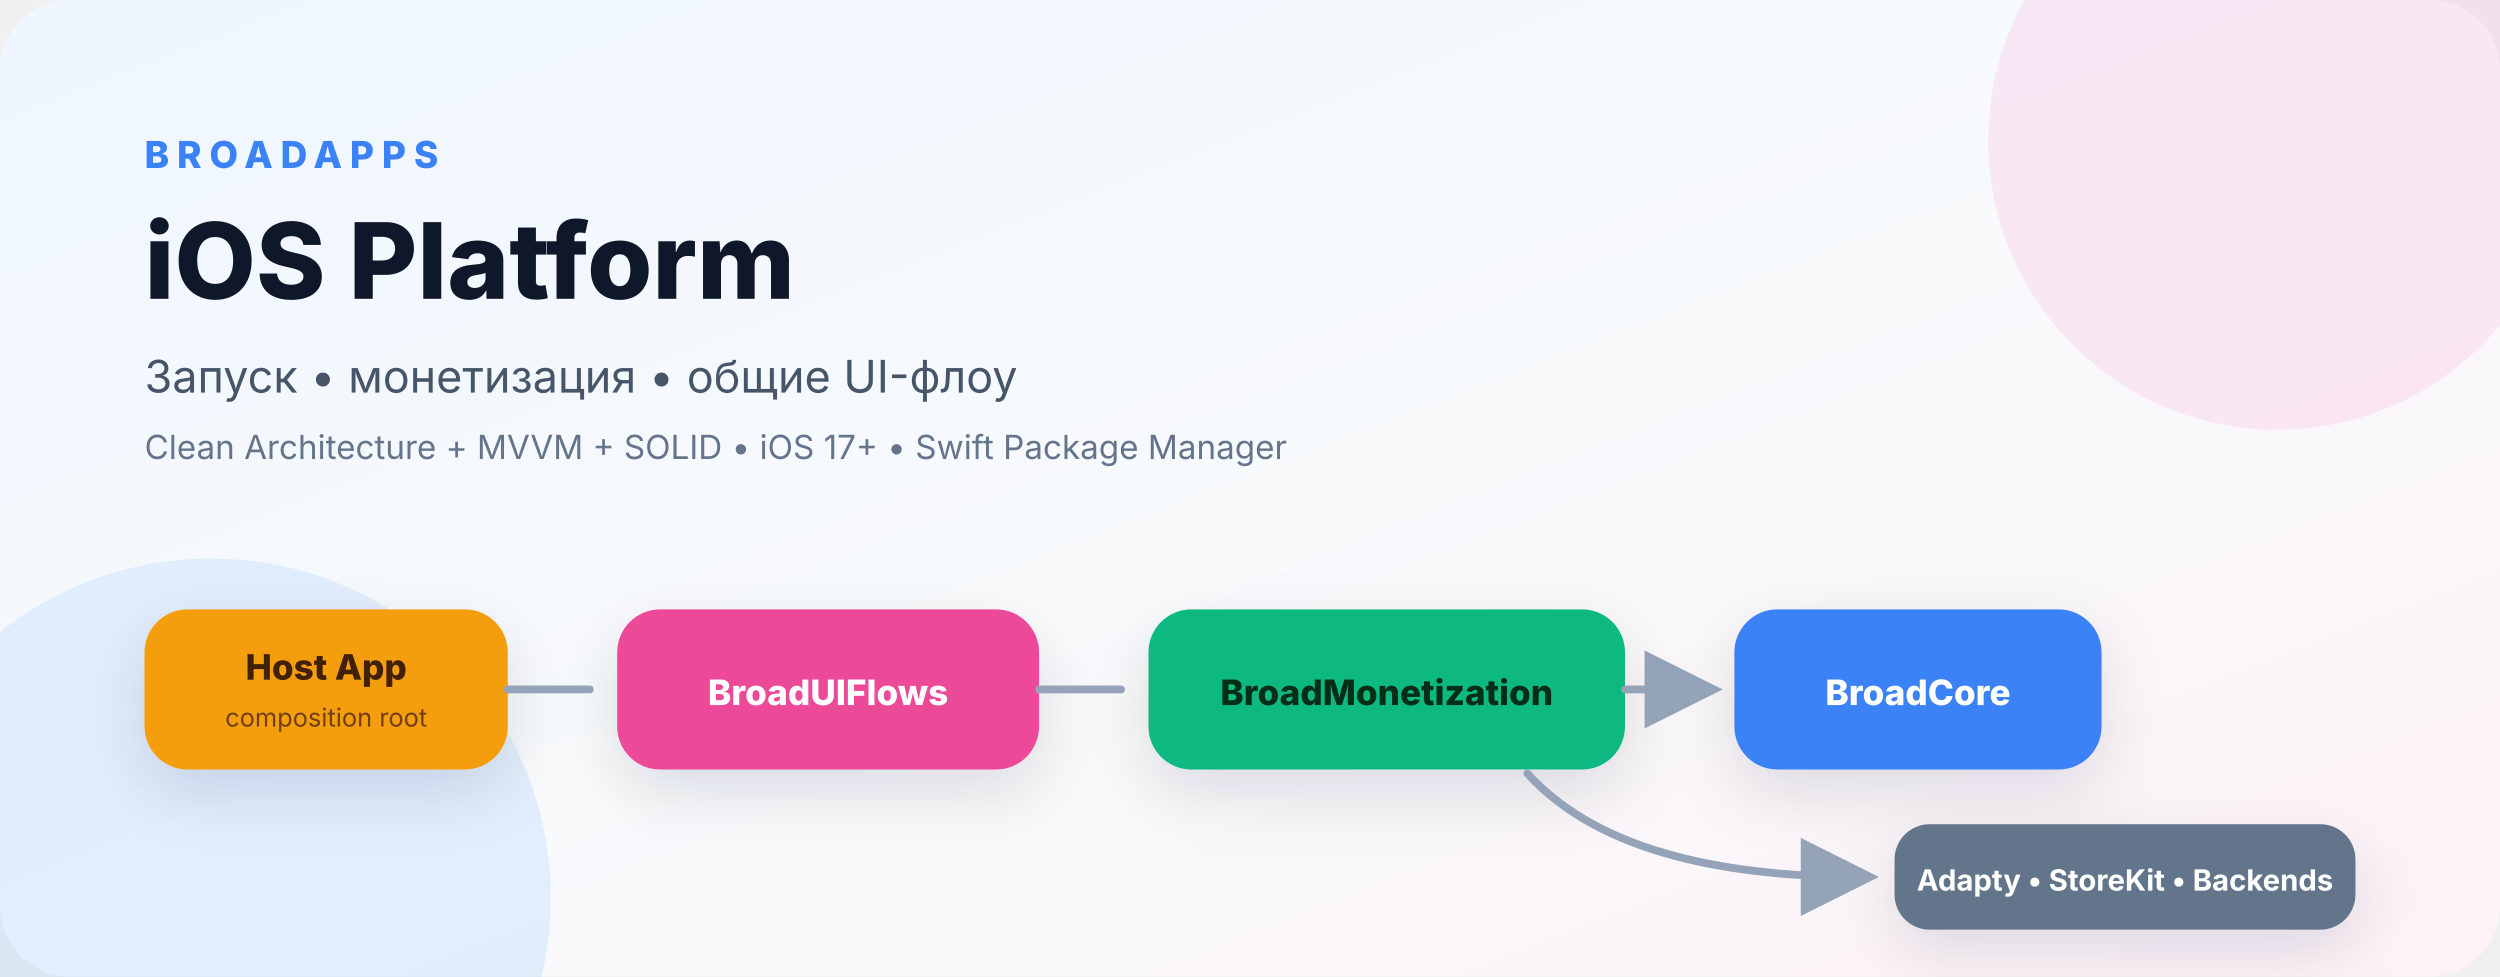
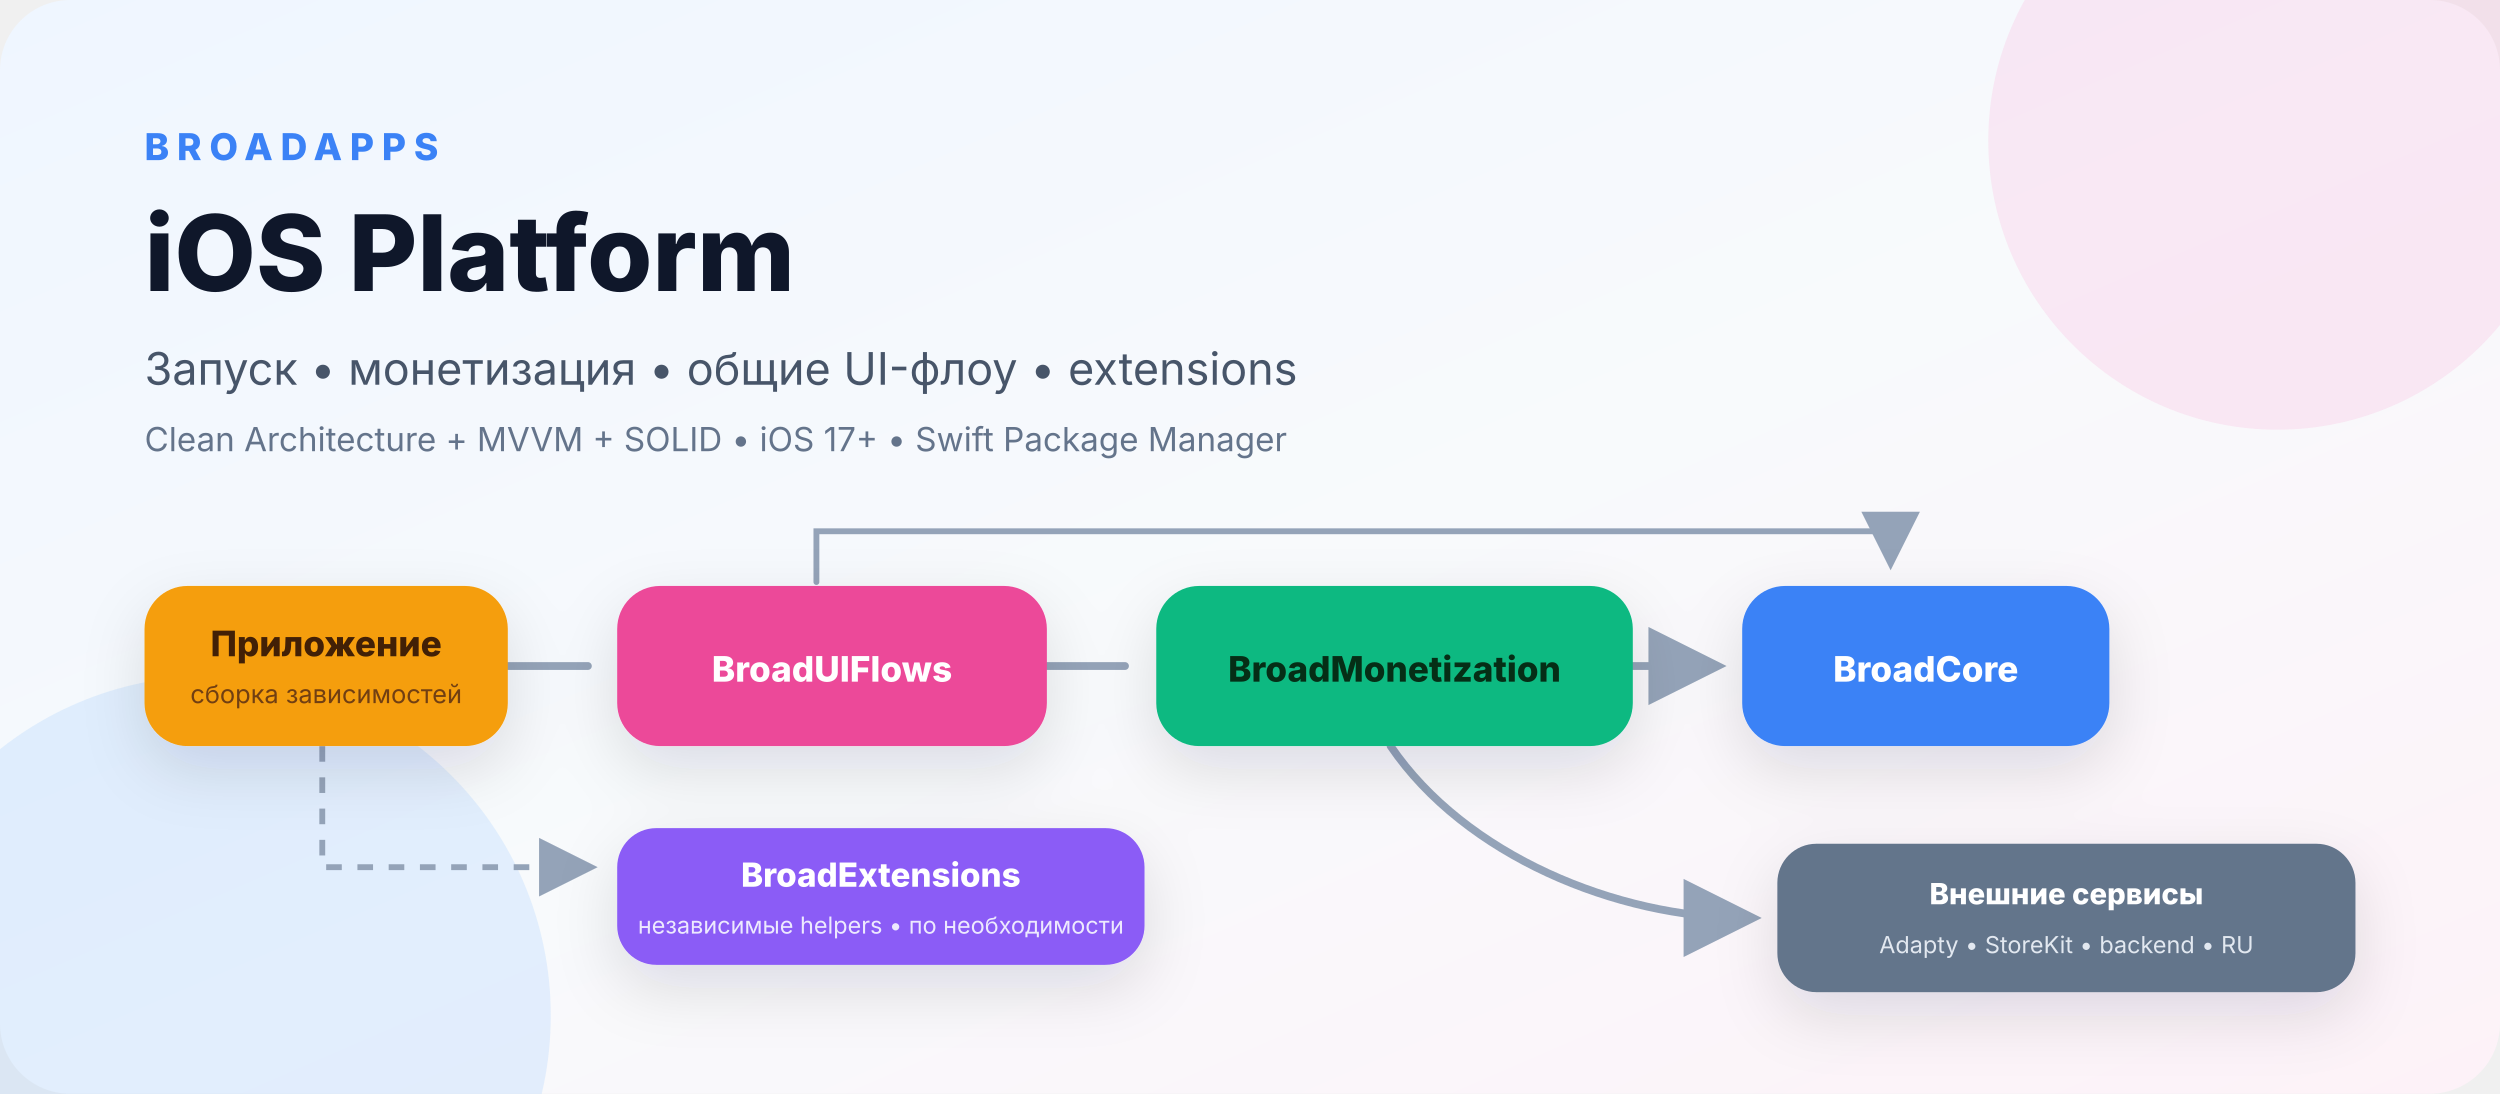
- <svg xmlns="http://www.w3.org/2000/svg" width="1280" height="500" viewBox="0 0 1280 500" role="img" aria-labelledby="title description">
+ <svg xmlns="http://www.w3.org/2000/svg" width="1280" height="560" viewBox="0 0 1280 560" role="img" aria-labelledby="title description">
  <defs>
    <linearGradient id="background" x1="0" y1="0" x2="1" y2="1">
      <stop offset="0" stop-color="#EFF6FF" />
      <stop offset="0.52" stop-color="#F8FAFC" />
      <stop offset="1" stop-color="#FDF2F8" />
    </linearGradient>
    <filter id="shadow" x="-25%" y="-30%" width="150%" height="170%">
      <feDropShadow dx="0" dy="12" stdDeviation="16" flood-color="#0F172A" flood-opacity="0.12" />
    </filter>
    <marker id="arrow" markerWidth="10" markerHeight="10" refX="8" refY="5" orient="auto">
      <path d="M0 0L10 5L0 10Z" fill="#94A3B8" />
    </marker>
  </defs>
-   <rect width="1280" height="500" rx="36" fill="url(#background)" />
+   <rect width="1280" height="560" rx="36" fill="url(#background)" />
  <circle cx="1166" cy="72" r="148" fill="#F9A8D4" opacity="0.22" />
-   <circle cx="108" cy="460" r="174" fill="#93C5FD" opacity="0.22" />
-   <text x="74" y="86" fill="#3B82F6" font-family="-apple-system,BlinkMacSystemFont,Segoe UI,sans-serif" font-size="19" font-weight="800" letter-spacing="4">BROADAPPS</text>
-   <text x="74" y="153" fill="#0F172A" font-family="-apple-system,BlinkMacSystemFont,Segoe UI,sans-serif" font-size="54" font-weight="800">iOS Platform</text>
-   <text x="74" y="201" fill="#475569" font-family="-apple-system,BlinkMacSystemFont,Segoe UI,sans-serif" font-size="23">Запуск • монетизация • общие UI-флоу</text>
-   <text x="74" y="235" fill="#64748B" font-family="-apple-system,BlinkMacSystemFont,Segoe UI,sans-serif" font-size="17">Clean Architecture + MVVM + SOLID • iOS 17+ • Swift Package Manager</text>
+   <circle cx="108" cy="520" r="174" fill="#93C5FD" opacity="0.22" />
+   <text x="74" y="82" fill="#3B82F6" font-family="-apple-system,BlinkMacSystemFont,Segoe UI,sans-serif" font-size="19" font-weight="800" letter-spacing="4">BROADAPPS</text>
+   <text x="74" y="149" fill="#0F172A" font-family="-apple-system,BlinkMacSystemFont,Segoe UI,sans-serif" font-size="54" font-weight="800">iOS Platform</text>
+   <text x="74" y="197" fill="#475569" font-family="-apple-system,BlinkMacSystemFont,Segoe UI,sans-serif" font-size="23">Запуск • монетизация • общие UI-флоу • extensions</text>
+   <text x="74" y="231" fill="#64748B" font-family="-apple-system,BlinkMacSystemFont,Segoe UI,sans-serif" font-size="17">Clean Architecture + MVVM + SOLID • iOS 17+ • Swift Package Manager</text>
+   <path d="M260 341H301M536 341H576M836 341H876" stroke="#94A3B8" stroke-width="4" stroke-linecap="round" marker-end="url(#arrow)" />
+   <path d="M418 298V272H968V286" fill="none" stroke="#94A3B8" stroke-width="3" stroke-linecap="round" marker-end="url(#arrow)" />
+   <path d="M165 382V444H300" fill="none" stroke="#94A3B8" stroke-width="3" stroke-dasharray="8 8" marker-end="url(#arrow)" />
+   <path d="M712 382C750 438 828 470 894 470" fill="none" stroke="#94A3B8" stroke-width="4" stroke-linecap="round" marker-end="url(#arrow)" />
  <g filter="url(#shadow)">
-     <rect x="74" y="312" width="186" height="82" rx="22" fill="#F59E0B" />
-     <rect x="316" y="312" width="216" height="82" rx="22" fill="#EC4899" />
-     <rect x="588" y="312" width="244" height="82" rx="22" fill="#10B981" />
-     <rect x="888" y="312" width="188" height="82" rx="22" fill="#3B82F6" />
-     <rect x="970" y="422" width="236" height="54" rx="18" fill="#64748B" />
+     <rect x="74" y="300" width="186" height="82" rx="22" fill="#F59E0B" />
+     <rect x="316" y="300" width="220" height="82" rx="22" fill="#EC4899" />
+     <rect x="592" y="300" width="244" height="82" rx="22" fill="#10B981" />
+     <rect x="892" y="300" width="188" height="82" rx="22" fill="#3B82F6" />
+     <rect x="316" y="424" width="270" height="70" rx="20" fill="#8B5CF6" />
+     <rect x="910" y="432" width="296" height="76" rx="20" fill="#64748B" />
  </g>
-   <path d="M260 353H302M532 353H574M832 353H874" stroke="#94A3B8" stroke-width="4" stroke-linecap="round" marker-end="url(#arrow)" />
-   <path d="M782 396C820 438 888 449 954 449" fill="none" stroke="#94A3B8" stroke-width="4" stroke-linecap="round" marker-end="url(#arrow)" />
-   <text x="167" y="348" text-anchor="middle" fill="#422006" font-family="-apple-system,BlinkMacSystemFont,Segoe UI,sans-serif" font-size="18" font-weight="800">Host App</text>
-   <text x="167" y="372" text-anchor="middle" fill="#713F12" font-family="-apple-system,BlinkMacSystemFont,Segoe UI,sans-serif" font-size="13">composition root</text>
-   <text x="424" y="361" text-anchor="middle" fill="#FFFFFF" font-family="-apple-system,BlinkMacSystemFont,Segoe UI,sans-serif" font-size="18" font-weight="800">BroadUIFlows</text>
-   <text x="710" y="361" text-anchor="middle" fill="#052E16" font-family="-apple-system,BlinkMacSystemFont,Segoe UI,sans-serif" font-size="18" font-weight="800">BroadMonetization</text>
-   <text x="982" y="361" text-anchor="middle" fill="#FFFFFF" font-family="-apple-system,BlinkMacSystemFont,Segoe UI,sans-serif" font-size="18" font-weight="800">BroadCore</text>
-   <text x="1088" y="456" text-anchor="middle" fill="#FFFFFF" font-family="-apple-system,BlinkMacSystemFont,Segoe UI,sans-serif" font-size="15" font-weight="700">Adapty • StoreKit • Backends</text>
+   <text x="167" y="336" text-anchor="middle" fill="#422006" font-family="-apple-system,BlinkMacSystemFont,Segoe UI,sans-serif" font-size="18" font-weight="800">Приложение</text>
+   <text x="167" y="360" text-anchor="middle" fill="#713F12" font-family="-apple-system,BlinkMacSystemFont,Segoe UI,sans-serif" font-size="13">сборка зависимостей</text>
+   <text x="426" y="349" text-anchor="middle" fill="#FFFFFF" font-family="-apple-system,BlinkMacSystemFont,Segoe UI,sans-serif" font-size="18" font-weight="800">BroadUIFlows</text>
+   <text x="714" y="349" text-anchor="middle" fill="#052E16" font-family="-apple-system,BlinkMacSystemFont,Segoe UI,sans-serif" font-size="18" font-weight="800">BroadMonetization</text>
+   <text x="986" y="349" text-anchor="middle" fill="#FFFFFF" font-family="-apple-system,BlinkMacSystemFont,Segoe UI,sans-serif" font-size="18" font-weight="800">BroadCore</text>
+   <text x="451" y="454" text-anchor="middle" fill="#FFFFFF" font-family="-apple-system,BlinkMacSystemFont,Segoe UI,sans-serif" font-size="17" font-weight="800">BroadExtensions</text>
+   <text x="451" y="478" text-anchor="middle" fill="#EDE9FE" font-family="-apple-system,BlinkMacSystemFont,Segoe UI,sans-serif" font-size="12">независимые helpers • по необходимости</text>
+   <text x="1058" y="463" text-anchor="middle" fill="#FFFFFF" font-family="-apple-system,BlinkMacSystemFont,Segoe UI,sans-serif" font-size="15" font-weight="800">Внешние сервисы</text>
+   <text x="1058" y="488" text-anchor="middle" fill="#E2E8F0" font-family="-apple-system,BlinkMacSystemFont,Segoe UI,sans-serif" font-size="12">Adapty • StoreKit • backend • RU</text>
</svg>
